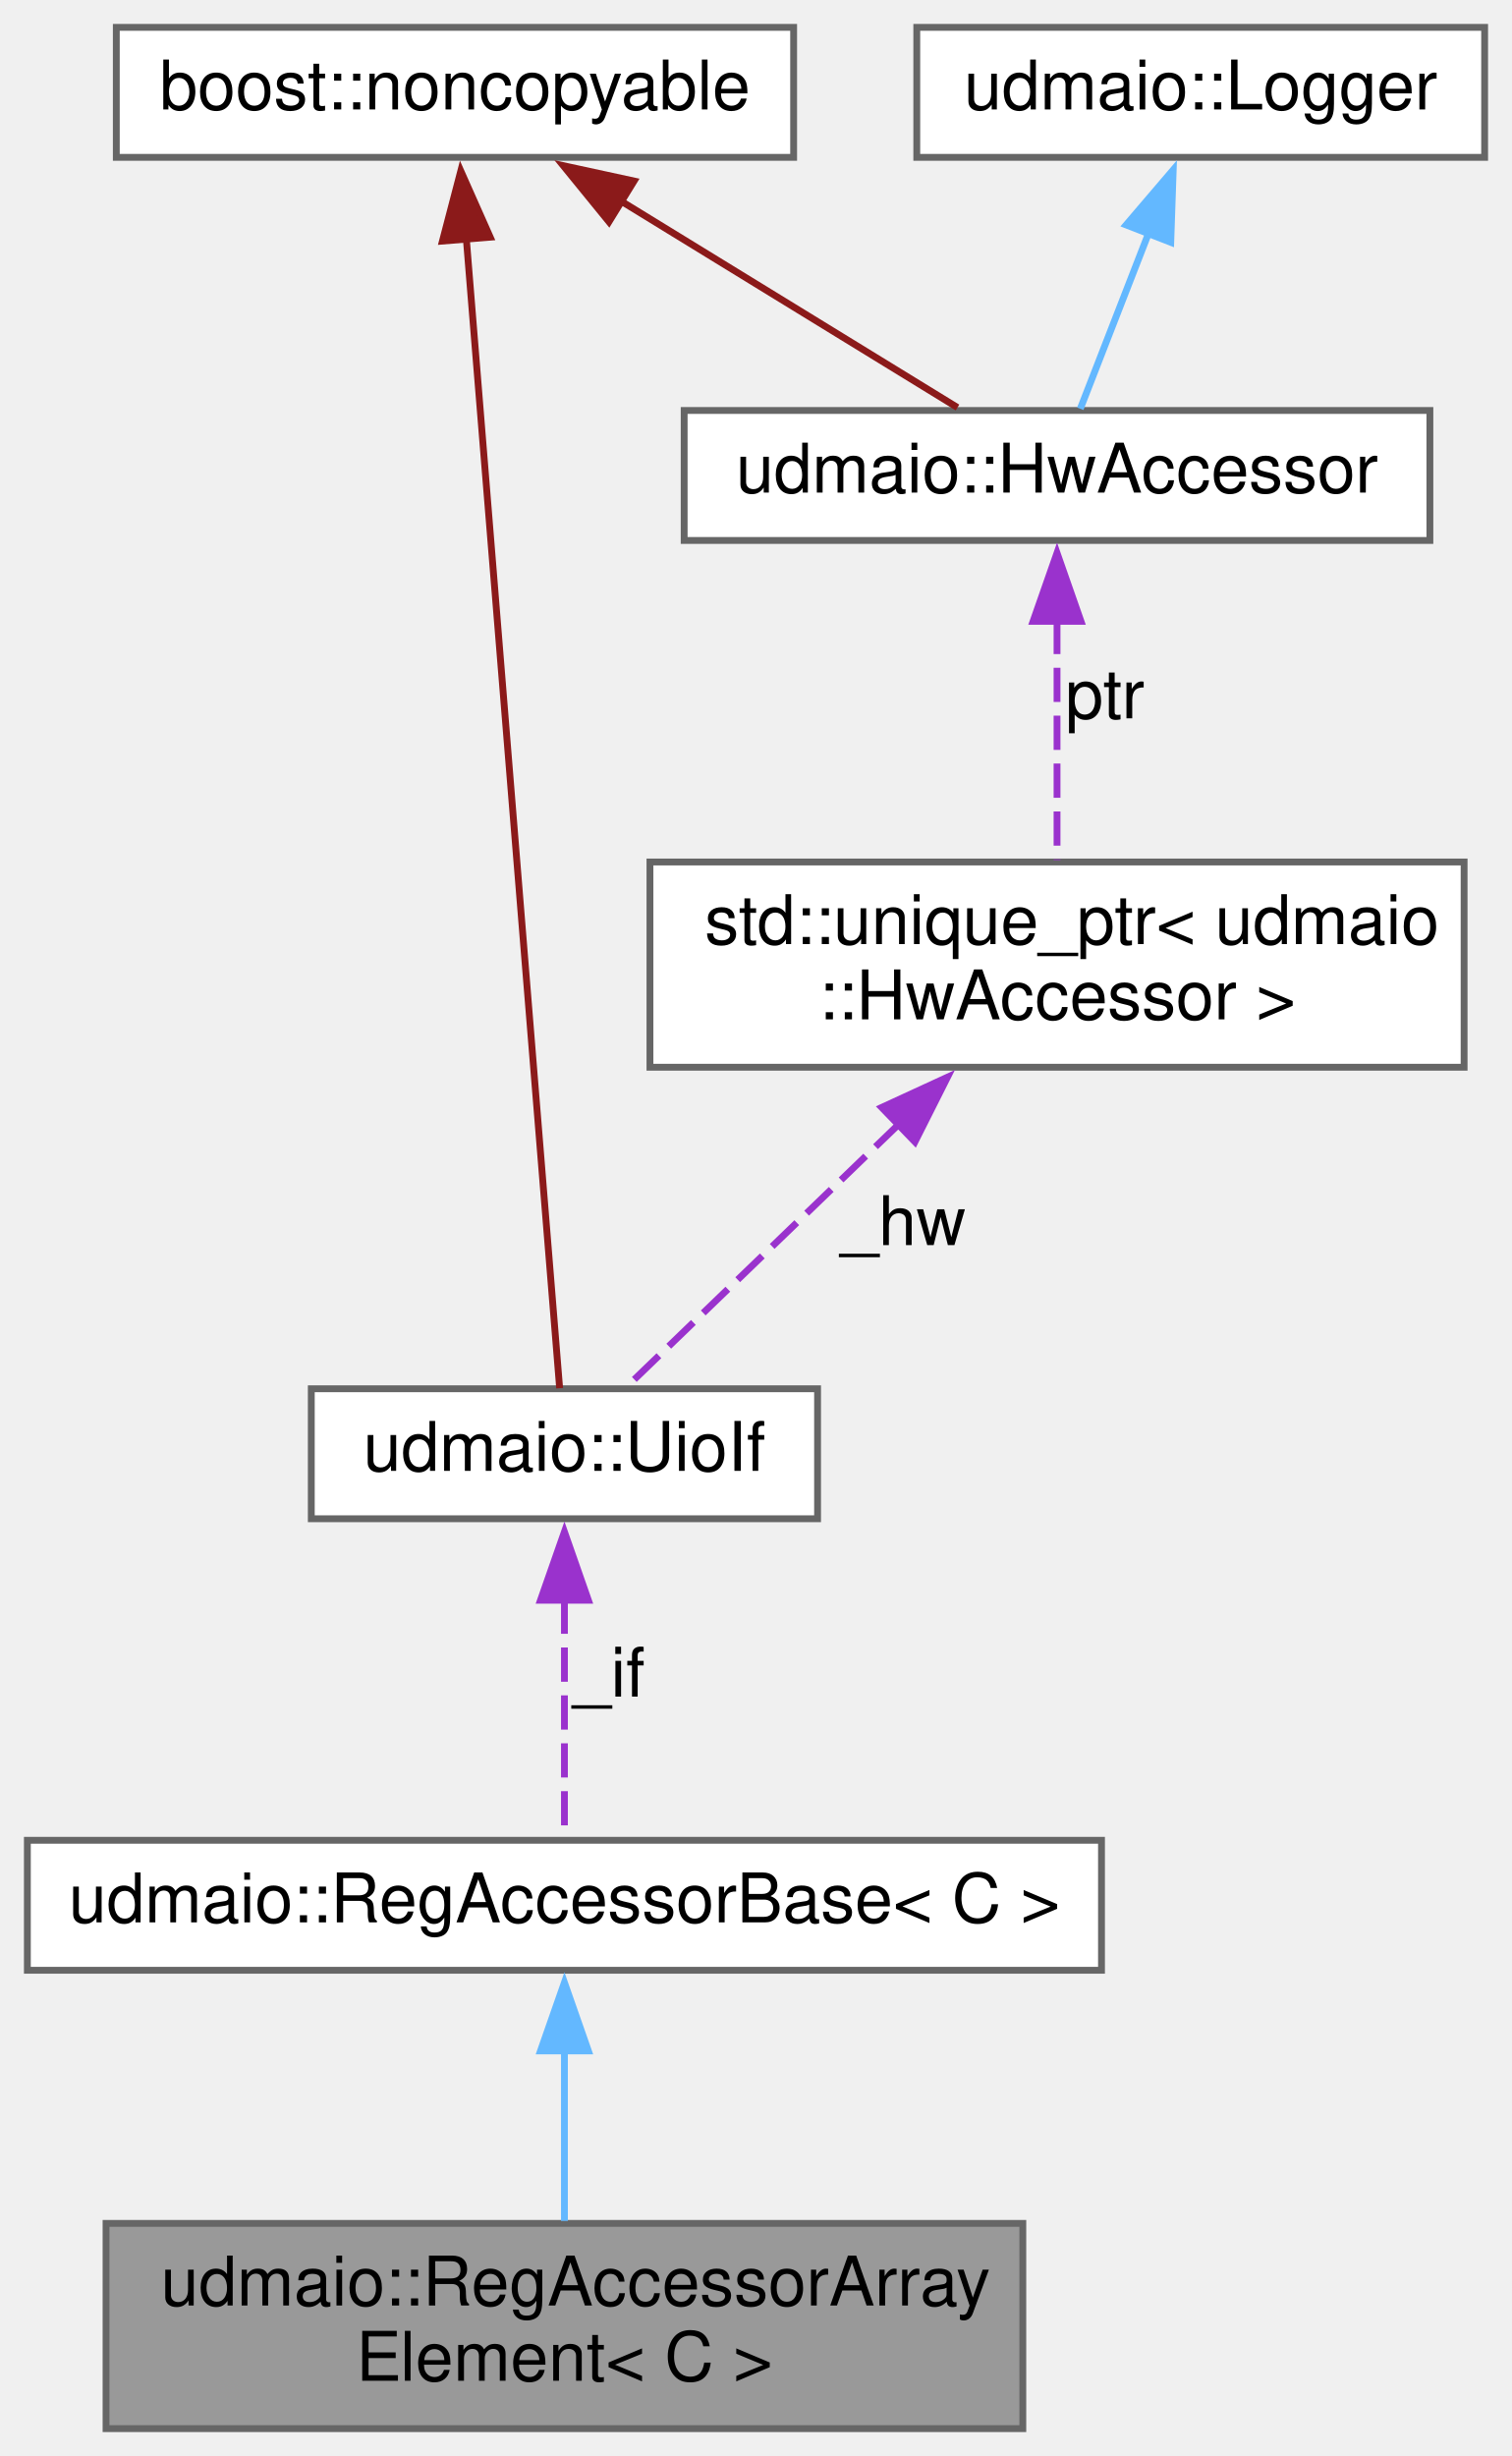
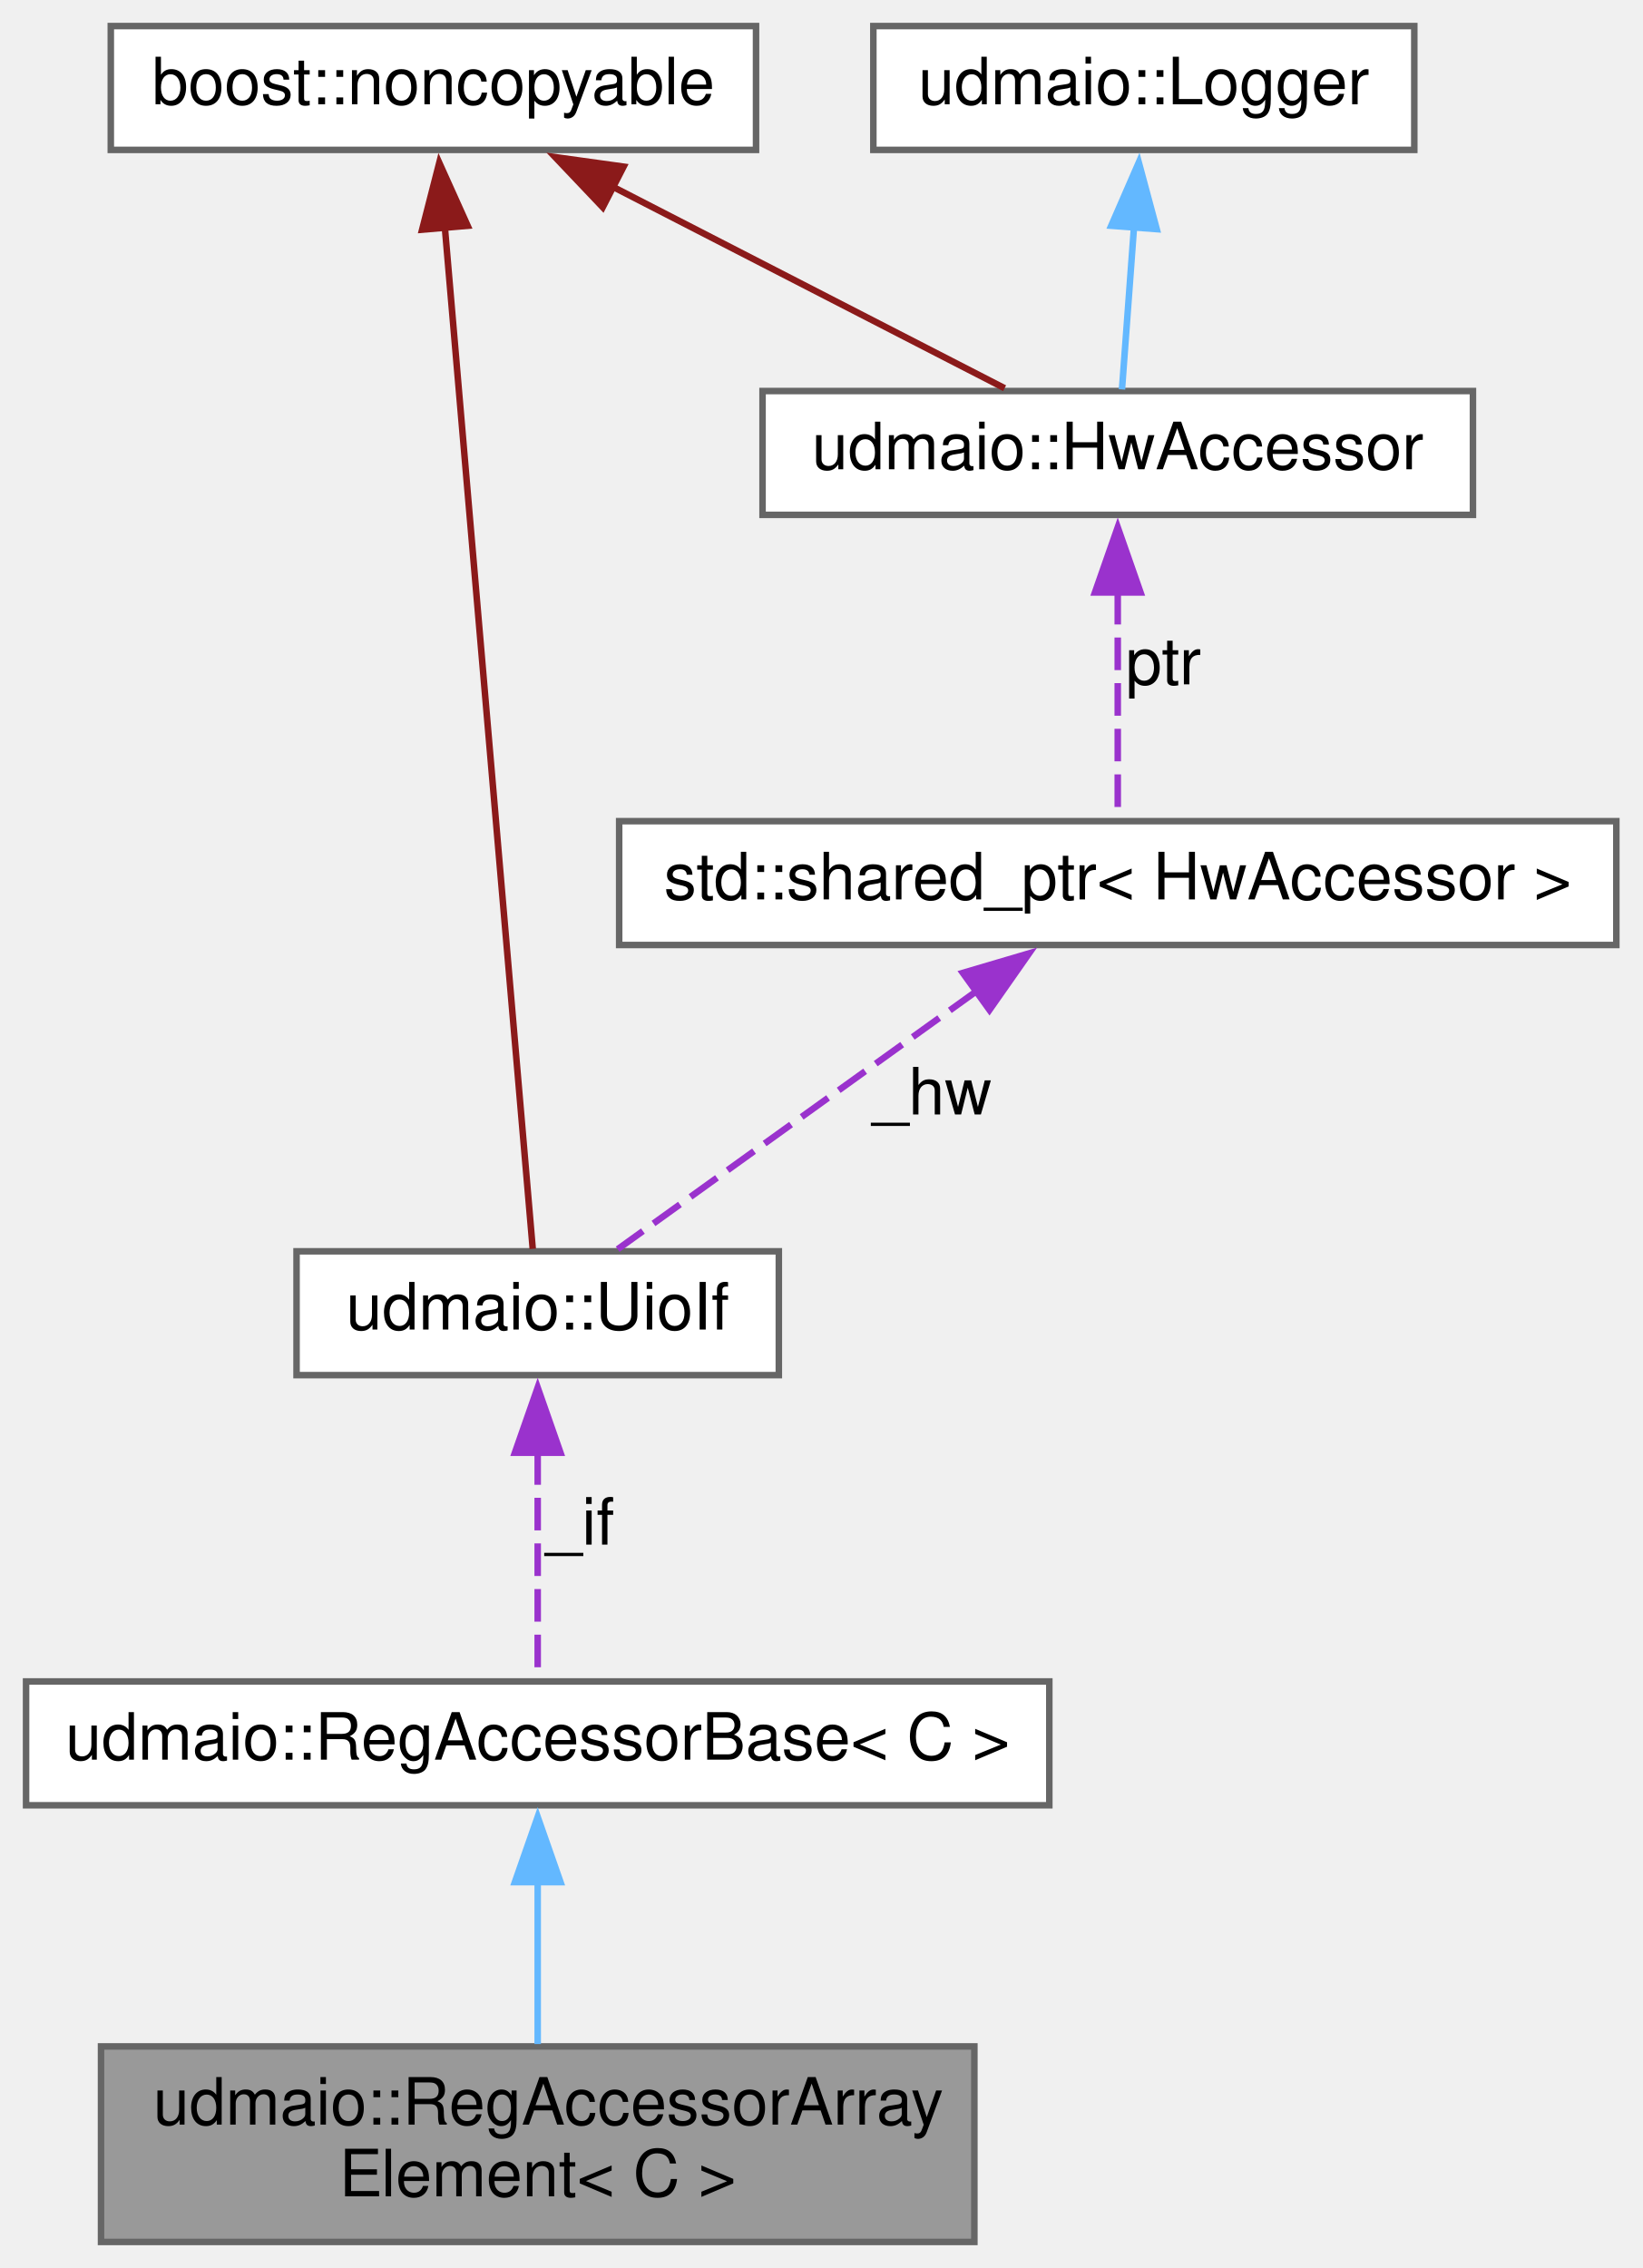
- <svg xmlns="http://www.w3.org/2000/svg" xmlns:xlink="http://www.w3.org/1999/xlink" width="221pt" height="359pt" viewBox="0.00 0.00 221.00 359.00">
-   <g id="graph0" class="graph" transform="scale(1 1) rotate(0) translate(4 355)">
+ <svg xmlns="http://www.w3.org/2000/svg" xmlns:xlink="http://www.w3.org/1999/xlink" width="252pt" height="348pt" viewBox="0.00 0.00 252.00 348.00">
+   <g id="graph0" class="graph" transform="scale(1 1) rotate(0) translate(4 344)">
    <g id="node1" class="node">
      <g id="a_node1">
        <a xlink:title="Accessor for register array element. Returned by RegAccessorArray&lt;C&gt;::operator[].">
          <polygon fill="#999999" stroke="#666666" points="145.5,-30 11.5,-30 11.5,0 145.5,0 145.5,-30" />
          <text text-anchor="start" x="19.5" y="-18" font-family="Helvetica,sans-Serif" font-size="10.00">udmaio::RegAccessorArray</text>
          <text text-anchor="middle" x="78.5" y="-7" font-family="Helvetica,sans-Serif" font-size="10.00">Element&lt; C &gt;</text>
        </a>
      </g>
    </g>
    <g id="node2" class="node">
      <g id="a_node2">
        <a xlink:href="classudmaio_1_1_reg_accessor_base.html" target="_top" xlink:title="Base class implementing register access. Only used by subclasses, not used directly.">
          <polygon fill="white" stroke="#666666" points="157,-86 0,-86 0,-67 157,-67 157,-86" />
          <text text-anchor="middle" x="78.5" y="-74" font-family="Helvetica,sans-Serif" font-size="10.00">udmaio::RegAccessorBase&lt; C &gt;</text>
        </a>
      </g>
    </g>
    <g id="edge1" class="edge">
      <path fill="none" stroke="#63b8ff" d="M78.5,-55.46C78.5,-47.23 78.5,-37.89 78.5,-30.36" />
      <polygon fill="#63b8ff" stroke="#63b8ff" points="75,-55.21 78.5,-65.21 82,-55.21 75,-55.21" />
    </g>
    <g id="node3" class="node">
      <g id="a_node3">
        <a xlink:href="classudmaio_1_1_uio_if.html" target="_top" xlink:title="Base class for UIO interfaces.">
          <polygon fill="white" stroke="#666666" points="115.5,-152 41.5,-152 41.5,-133 115.5,-133 115.5,-152" />
          <text text-anchor="middle" x="78.5" y="-140" font-family="Helvetica,sans-Serif" font-size="10.00">udmaio::UioIf</text>
        </a>
      </g>
    </g>
    <g id="edge2" class="edge">
      <path fill="none" stroke="#9a32cd" stroke-dasharray="5,2" d="M78.5,-121.18C78.5,-109.44 78.5,-95.27 78.5,-86.32" />
      <polygon fill="#9a32cd" stroke="#9a32cd" points="75,-121.09 78.5,-131.09 82,-121.09 75,-121.09" />
      <text text-anchor="middle" x="85" y="-107" font-family="Helvetica,sans-Serif" font-size="10.00"> _if</text>
    </g>
    <g id="node4" class="node">
      <g id="a_node4">
        <a xlink:title=" ">
-           <polygon fill="white" stroke="#666666" points="112,-351 13,-351 13,-332 112,-332 112,-351" />
-           <text text-anchor="middle" x="62.5" y="-339" font-family="Helvetica,sans-Serif" font-size="10.00">boost::noncopyable</text>
+           <polygon fill="white" stroke="#666666" points="112,-340 13,-340 13,-321 112,-321 112,-340" />
+           <text text-anchor="middle" x="62.5" y="-328" font-family="Helvetica,sans-Serif" font-size="10.00">boost::noncopyable</text>
        </a>
      </g>
    </g>
    <g id="edge3" class="edge">
-       <path fill="none" stroke="#8b1a1a" d="M64.15,-320.24C67.59,-277.87 75.42,-181.36 77.8,-152.08" />
-       <polygon fill="#8b1a1a" stroke="#8b1a1a" points="60.67,-319.76 63.35,-330.01 67.65,-320.33 60.67,-319.76" />
+       <path fill="none" stroke="#8b1a1a" d="M64.26,-309.07C67.72,-268.79 75.31,-180.61 77.74,-152.38" />
+       <polygon fill="#8b1a1a" stroke="#8b1a1a" points="60.77,-308.76 63.4,-319.02 67.75,-309.36 60.77,-308.76" />
    </g>
    <g id="node6" class="node">
      <g id="a_node6">
        <a xlink:href="classudmaio_1_1_hw_accessor.html" target="_top" xlink:title="Base class for hardware access.">
-           <polygon fill="white" stroke="#666666" points="205,-295 96,-295 96,-276 205,-276 205,-295" />
-           <text text-anchor="middle" x="150.5" y="-283" font-family="Helvetica,sans-Serif" font-size="10.00">udmaio::HwAccessor</text>
+           <polygon fill="white" stroke="#666666" points="222,-284 113,-284 113,-265 222,-265 222,-284" />
+           <text text-anchor="middle" x="167.5" y="-272" font-family="Helvetica,sans-Serif" font-size="10.00">udmaio::HwAccessor</text>
        </a>
      </g>
    </g>
    <g id="edge7" class="edge">
-       <path fill="none" stroke="#8b1a1a" d="M86.67,-325.67C102.46,-315.98 122.56,-303.64 135.95,-295.43" />
-       <polygon fill="#8b1a1a" stroke="#8b1a1a" points="85.01,-322.58 78.32,-330.79 88.68,-328.54 85.01,-322.58" />
+       <path fill="none" stroke="#8b1a1a" d="M90.01,-315.35C109.04,-305.57 133.79,-292.84 150.14,-284.43" />
+       <polygon fill="#8b1a1a" stroke="#8b1a1a" points="88.48,-312.2 81.18,-319.89 91.68,-318.43 88.48,-312.2" />
    </g>
    <g id="node5" class="node">
      <g id="a_node5">
        <a xlink:title=" ">
-           <polygon fill="white" stroke="#666666" points="210,-229 91,-229 91,-199 210,-199 210,-229" />
-           <text text-anchor="start" x="99" y="-217" font-family="Helvetica,sans-Serif" font-size="10.00">std::unique_ptr&lt; udmaio</text>
-           <text text-anchor="middle" x="150.5" y="-206" font-family="Helvetica,sans-Serif" font-size="10.00">::HwAccessor &gt;</text>
+           <polygon fill="white" stroke="#666666" points="244,-218 91,-218 91,-199 244,-199 244,-218" />
+           <text text-anchor="middle" x="167.5" y="-206" font-family="Helvetica,sans-Serif" font-size="10.00">std::shared_ptr&lt; HwAccessor &gt;</text>
        </a>
      </g>
    </g>
    <g id="edge4" class="edge">
-       <path fill="none" stroke="#9a32cd" stroke-dasharray="5,2" d="M127.57,-190.86C113.96,-177.73 97.47,-161.81 87.49,-152.18" />
-       <polygon fill="#9a32cd" stroke="#9a32cd" points="124.87,-193.12 134.49,-197.55 129.73,-188.09 124.87,-193.12" />
-       <text text-anchor="middle" x="128" y="-173" font-family="Helvetica,sans-Serif" font-size="10.00"> _hw</text>
+       <path fill="none" stroke="#9a32cd" stroke-dasharray="5,2" d="M145.79,-191.89C128.51,-179.46 104.94,-162.51 90.77,-152.32" />
+       <polygon fill="#9a32cd" stroke="#9a32cd" points="143.73,-194.72 153.9,-197.72 147.82,-189.04 143.73,-194.72" />
+       <text text-anchor="middle" x="139" y="-173" font-family="Helvetica,sans-Serif" font-size="10.00"> _hw</text>
    </g>
    <g id="edge5" class="edge">
-       <path fill="none" stroke="#9a32cd" stroke-dasharray="5,2" d="M150.5,-264.39C150.5,-253.15 150.5,-239.41 150.5,-229.27" />
-       <polygon fill="#9a32cd" stroke="#9a32cd" points="147,-264.18 150.5,-274.18 154,-264.18 147,-264.18" />
-       <text text-anchor="middle" x="157.5" y="-250" font-family="Helvetica,sans-Serif" font-size="10.00"> ptr</text>
+       <path fill="none" stroke="#9a32cd" stroke-dasharray="5,2" d="M167.5,-253.18C167.5,-241.44 167.5,-227.27 167.5,-218.32" />
+       <polygon fill="#9a32cd" stroke="#9a32cd" points="164,-253.09 167.5,-263.09 171,-253.09 164,-253.09" />
+       <text text-anchor="middle" x="174.5" y="-239" font-family="Helvetica,sans-Serif" font-size="10.00"> ptr</text>
    </g>
    <g id="node7" class="node">
      <g id="a_node7">
        <a xlink:href="structudmaio_1_1_logger.html" target="_top" xlink:title=" ">
-           <polygon fill="white" stroke="#666666" points="213,-351 130,-351 130,-332 213,-332 213,-351" />
-           <text text-anchor="middle" x="171.5" y="-339" font-family="Helvetica,sans-Serif" font-size="10.00">udmaio::Logger</text>
+           <polygon fill="white" stroke="#666666" points="213,-340 130,-340 130,-321 213,-321 213,-340" />
+           <text text-anchor="middle" x="171.5" y="-328" font-family="Helvetica,sans-Serif" font-size="10.00">udmaio::Logger</text>
        </a>
      </g>
    </g>
    <g id="edge6" class="edge">
-       <path fill="none" stroke="#63b8ff" d="M163.92,-321.01C160.49,-312.19 156.61,-302.2 153.9,-295.25" />
-       <polygon fill="#63b8ff" stroke="#63b8ff" points="160.6,-322.12 167.48,-330.17 167.12,-319.58 160.6,-322.12" />
+       <path fill="none" stroke="#63b8ff" d="M169.99,-309.11C169.35,-300.52 168.65,-290.97 168.15,-284.25" />
+       <polygon fill="#63b8ff" stroke="#63b8ff" points="166.5,-309.36 170.73,-319.07 173.48,-308.84 166.5,-309.36" />
    </g>
  </g>
</svg>
